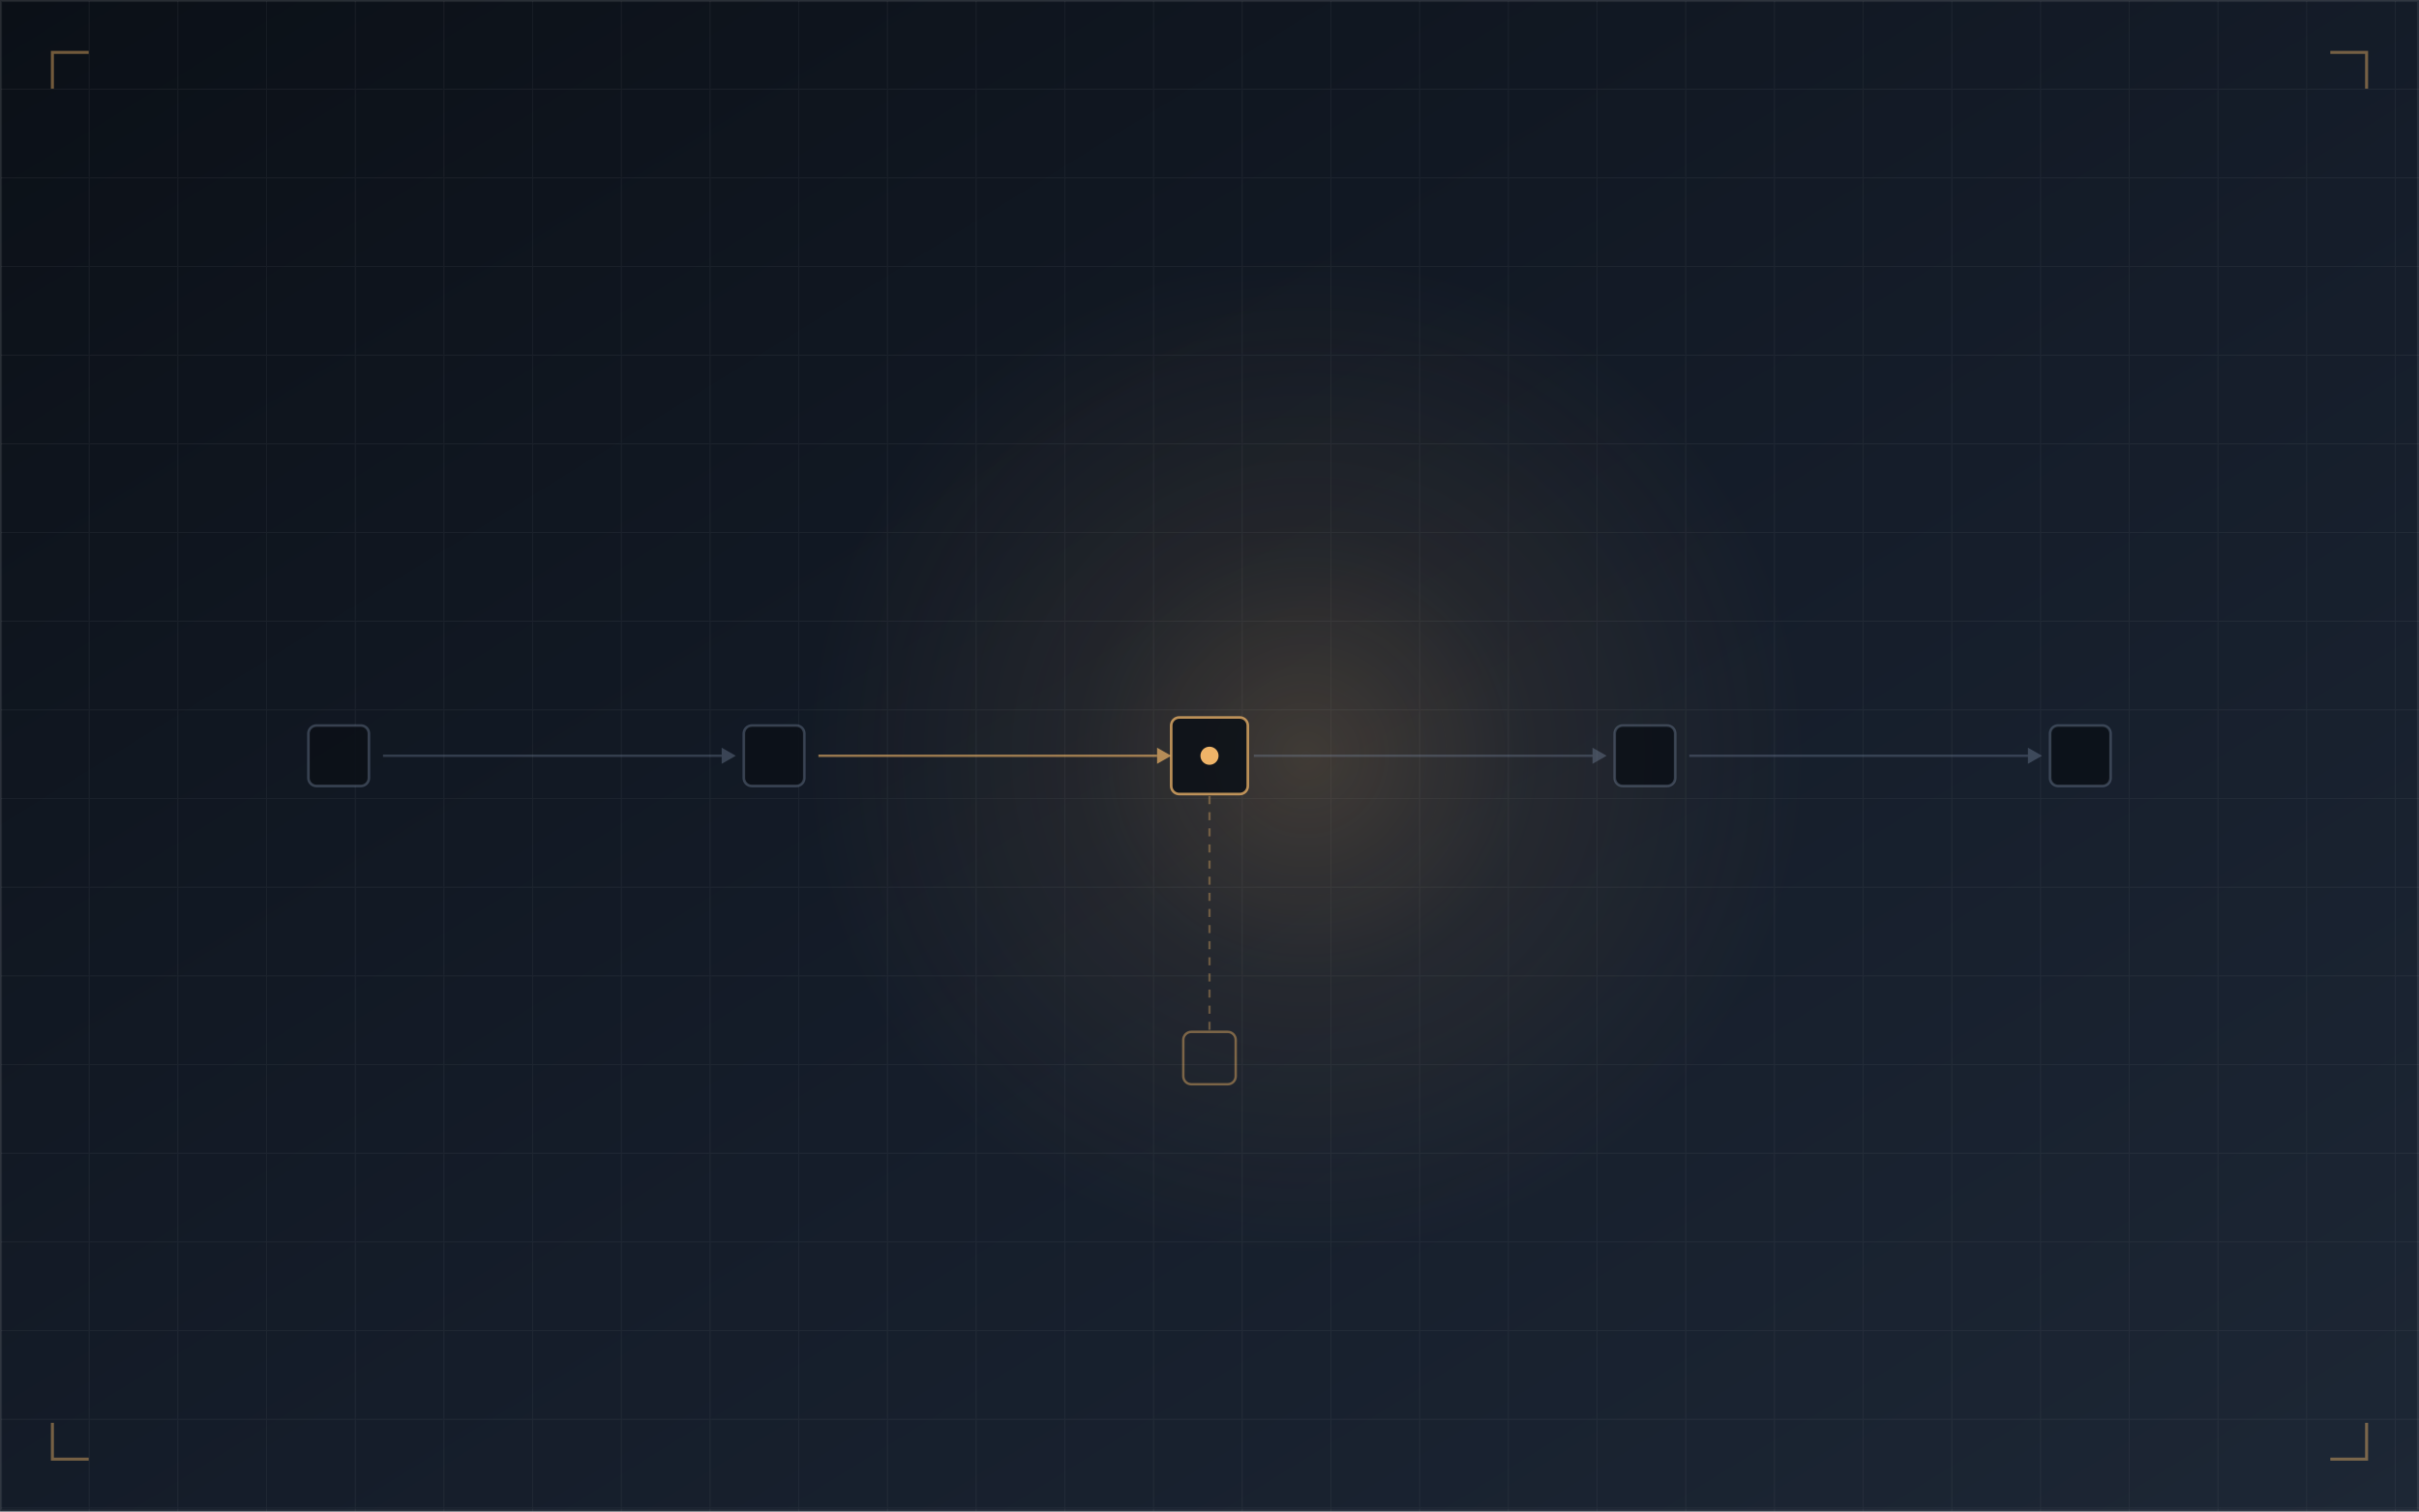
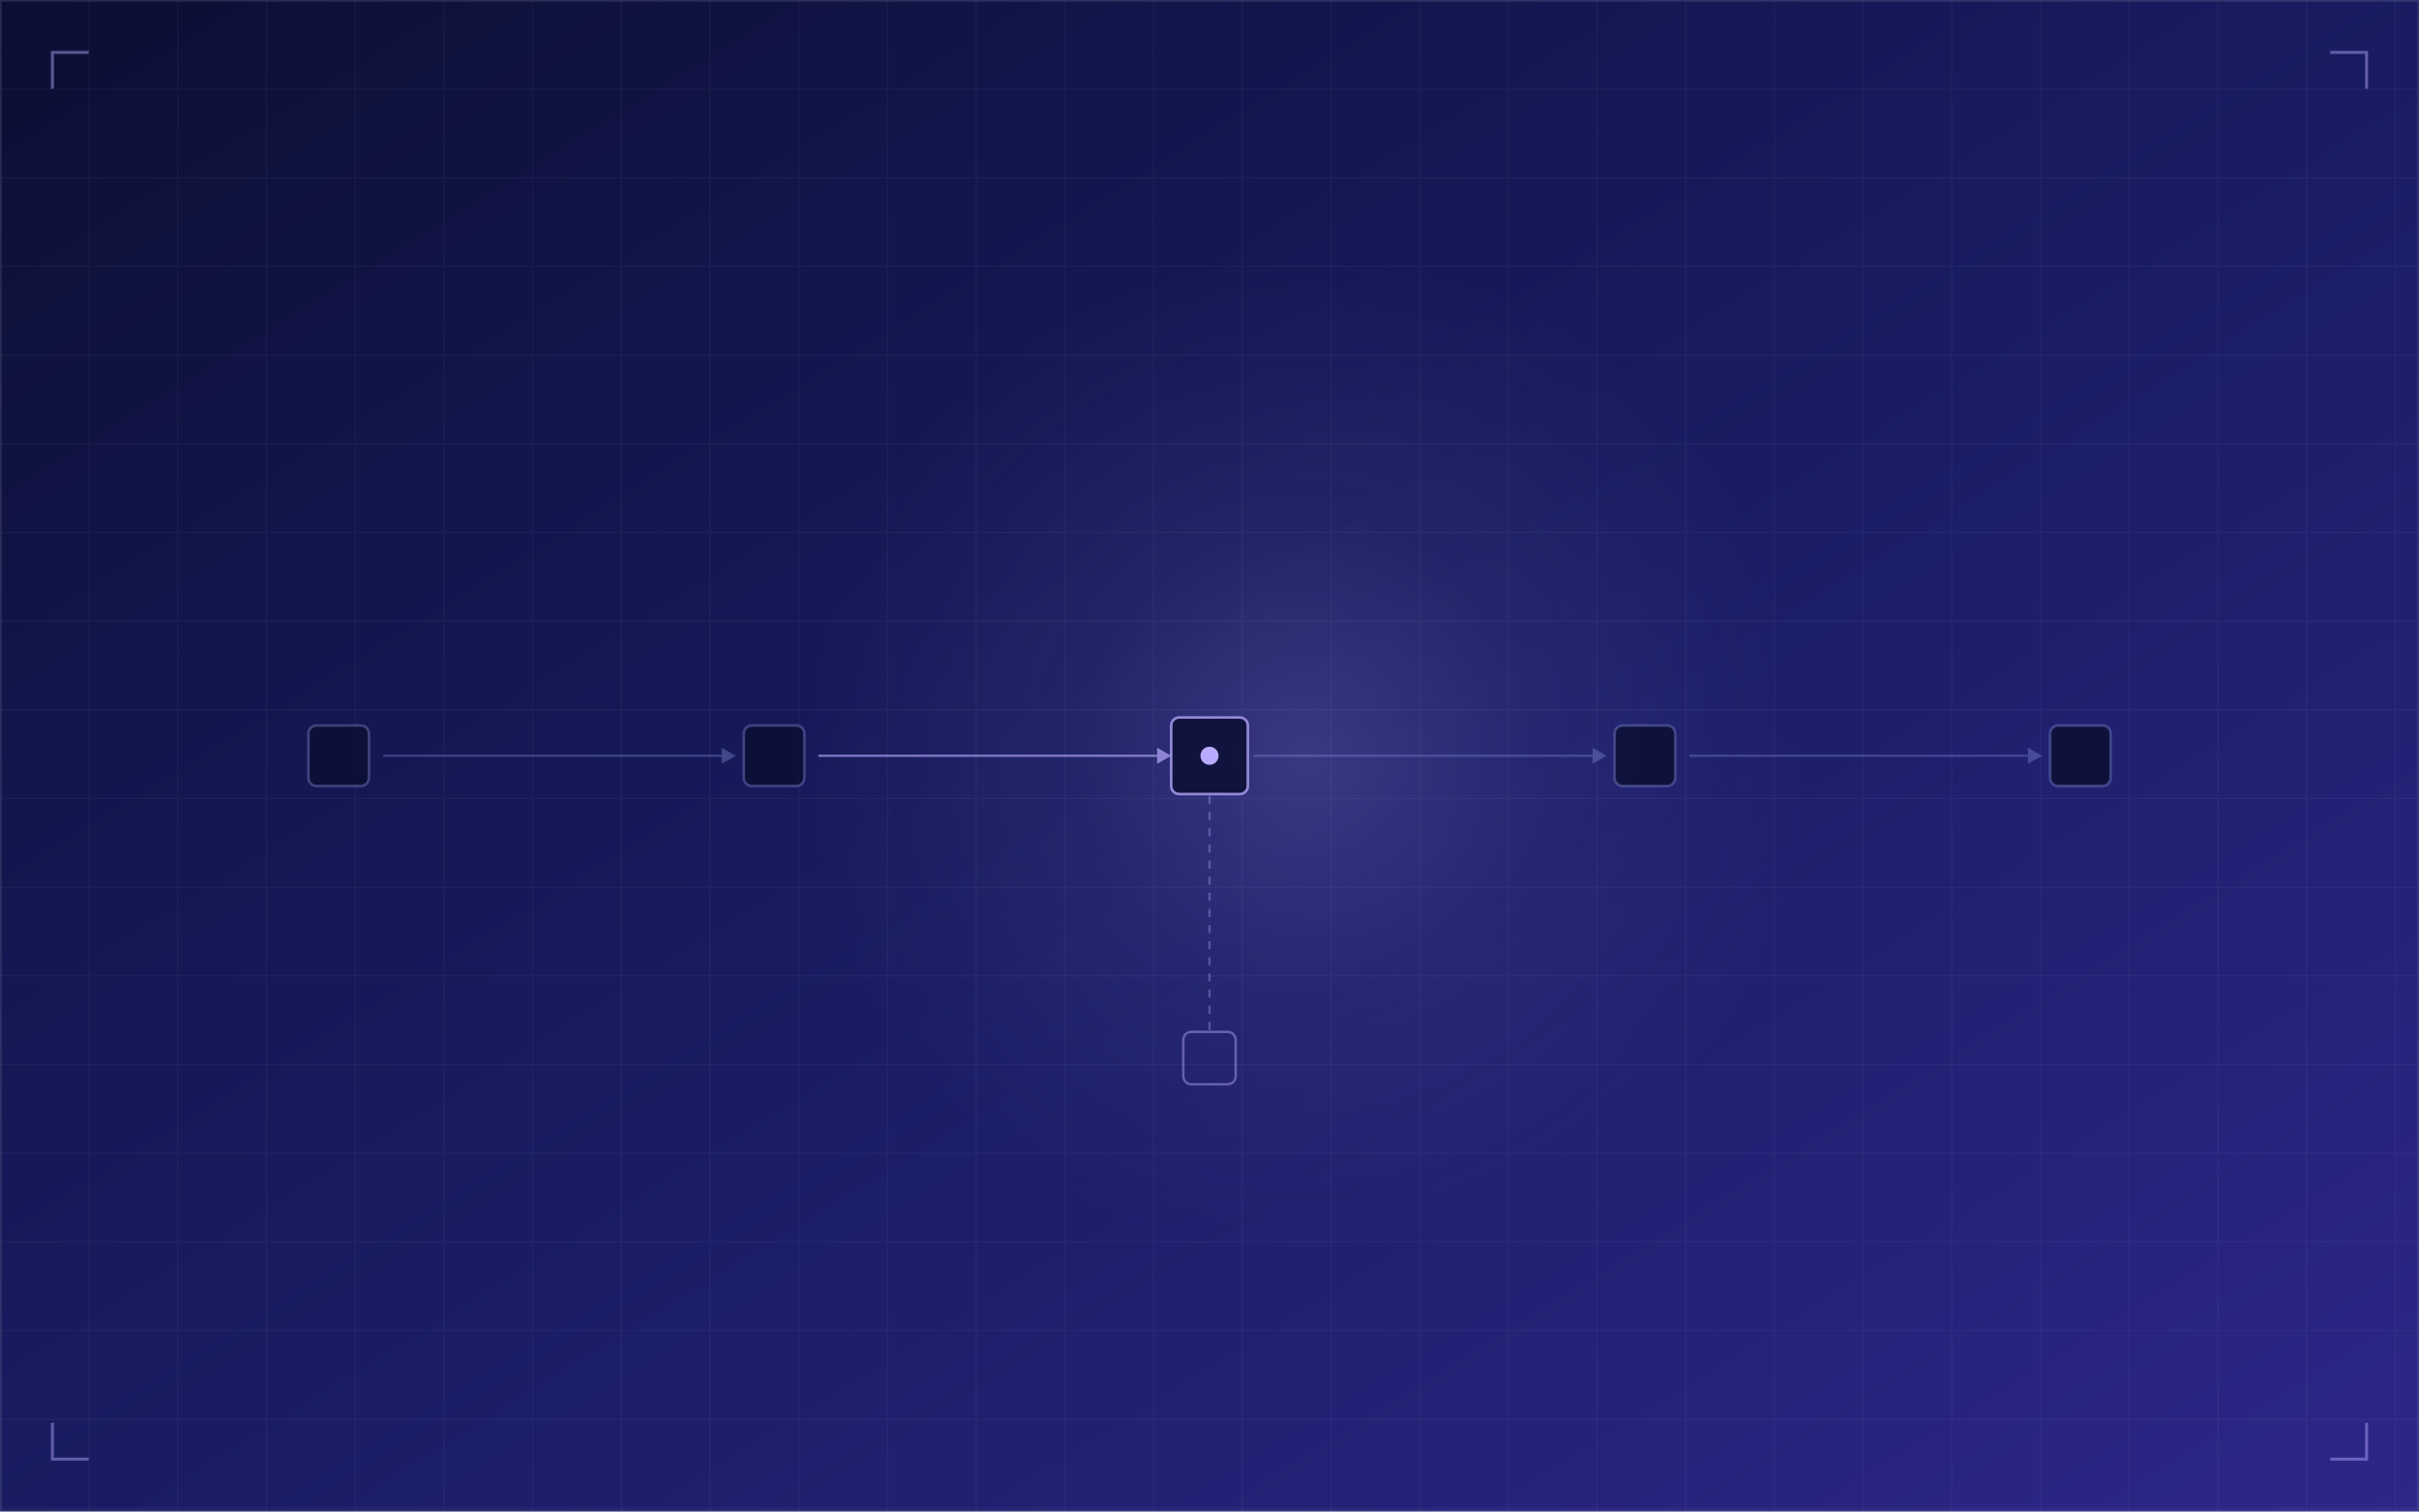
<svg xmlns="http://www.w3.org/2000/svg" viewBox="0 0 1200 750" width="1200" height="750" role="img" aria-hidden="true">
  <defs>
    <linearGradient id="bg-g" x1="0" y1="0" x2="1" y2="1">
-       <stop offset="0%" stop-color="#0B1017" />
-       <stop offset="55%" stop-color="#151D2A" />
-       <stop offset="100%" stop-color="#1D2735" />
+       <stop offset="0%" stop-color="#0B0F33" />
+       <stop offset="55%" stop-color="#1A1D66" />
+       <stop offset="100%" stop-color="#2D2788" />
    </linearGradient>
    <radialGradient id="glow-g" cx="0.5" cy="0.5" r="0.5">
-       <stop offset="0%" stop-color="#EFB468" stop-opacity="0.20" />
-       <stop offset="45%" stop-color="#EFB468" stop-opacity="0.07" />
-       <stop offset="100%" stop-color="#EFB468" stop-opacity="0" />
+       <stop offset="0%" stop-color="#B8AAFF" stop-opacity="0.20" />
+       <stop offset="45%" stop-color="#B8AAFF" stop-opacity="0.07" />
+       <stop offset="100%" stop-color="#B8AAFF" stop-opacity="0" />
    </radialGradient>
    <pattern id="grid-g" width="44" height="44" patternUnits="userSpaceOnUse">
      <path d="M44 0H0V44" fill="none" stroke="#FFFFFF" stroke-opacity="0.045" stroke-width="1" />
    </pattern>
  </defs>
  <rect width="1200" height="750" fill="url(#bg-g)" />
  <rect width="1200" height="750" fill="url(#grid-g)" />
  <circle cx="648" cy="375" r="248" fill="url(#glow-g)" />
-   <line x1="190.0" y1="375.0" x2="358.0" y2="375.0" stroke="#8394AE" stroke-opacity="0.3" stroke-width="1.2" />
-   <path d="M358.0 371.0L365.0 375.0L358.0 379.0Z" fill="#8394AE" fill-opacity="0.35" />
-   <line x1="406.0" y1="375.0" x2="574.0" y2="375.0" stroke="#EFB468" stroke-opacity="0.6" stroke-width="1.2" />
-   <path d="M574.0 371.0L581.0 375.0L574.0 379.0Z" fill="#EFB468" fill-opacity="0.7" />
-   <line x1="622.0" y1="375.0" x2="790.0" y2="375.0" stroke="#8394AE" stroke-opacity="0.3" stroke-width="1.2" />
-   <path d="M790.0 371.0L797.0 375.0L790.0 379.0Z" fill="#8394AE" fill-opacity="0.35" />
-   <line x1="838.0" y1="375.0" x2="1006.0" y2="375.0" stroke="#8394AE" stroke-opacity="0.3" stroke-width="1.2" />
-   <path d="M1006.0 371.0L1013.0 375.0L1006.0 379.0Z" fill="#8394AE" fill-opacity="0.35" />
-   <rect x="153.0" y="360.0" width="30" height="30" rx="4" fill="#0B1017" fill-opacity="0.85" stroke="#8394AE" stroke-opacity="0.35" stroke-width="1.3" />
-   <rect x="369.0" y="360.0" width="30" height="30" rx="4" fill="#0B1017" fill-opacity="0.85" stroke="#8394AE" stroke-opacity="0.35" stroke-width="1.3" />
-   <rect x="581.0" y="356.0" width="38" height="38" rx="4" fill="#0B1017" fill-opacity="0.85" stroke="#EFB468" stroke-opacity="0.75" stroke-width="1.3" />
-   <circle cx="600.0" cy="375.0" r="4.5" fill="#EFB468" />
-   <rect x="801.0" y="360.0" width="30" height="30" rx="4" fill="#0B1017" fill-opacity="0.85" stroke="#8394AE" stroke-opacity="0.35" stroke-width="1.3" />
-   <rect x="1017.0" y="360.0" width="30" height="30" rx="4" fill="#0B1017" fill-opacity="0.85" stroke="#8394AE" stroke-opacity="0.35" stroke-width="1.3" />
-   <path d="M600.0 395.0V511.0" fill="none" stroke="#EFB468" stroke-opacity="0.35" stroke-width="1.1" stroke-dasharray="4 4" />
-   <rect x="587.0" y="512.0" width="26" height="26" rx="4" fill="none" stroke="#EFB468" stroke-opacity="0.45" stroke-width="1.2" />
-   <path d="M26 44V26H44" fill="none" stroke="#EFB468" stroke-opacity="0.45" stroke-width="1.5" />
-   <path d="M1174 44V26H1156" fill="none" stroke="#EFB468" stroke-opacity="0.45" stroke-width="1.5" />
-   <path d="M26 706V724H44" fill="none" stroke="#EFB468" stroke-opacity="0.45" stroke-width="1.5" />
-   <path d="M1174 706V724H1156" fill="none" stroke="#EFB468" stroke-opacity="0.45" stroke-width="1.5" />
+   <line x1="190.0" y1="375.0" x2="358.0" y2="375.0" stroke="#8E9BE6" stroke-opacity="0.3" stroke-width="1.2" />
+   <path d="M358.0 371.0L365.0 375.0L358.0 379.0Z" fill="#8E9BE6" fill-opacity="0.35" />
+   <line x1="406.0" y1="375.0" x2="574.0" y2="375.0" stroke="#B8AAFF" stroke-opacity="0.6" stroke-width="1.2" />
+   <path d="M574.0 371.0L581.0 375.0L574.0 379.0Z" fill="#B8AAFF" fill-opacity="0.7" />
+   <line x1="622.0" y1="375.0" x2="790.0" y2="375.0" stroke="#8E9BE6" stroke-opacity="0.3" stroke-width="1.2" />
+   <path d="M790.0 371.0L797.0 375.0L790.0 379.0Z" fill="#8E9BE6" fill-opacity="0.35" />
+   <line x1="838.0" y1="375.0" x2="1006.0" y2="375.0" stroke="#8E9BE6" stroke-opacity="0.3" stroke-width="1.2" />
+   <path d="M1006.0 371.0L1013.0 375.0L1006.0 379.0Z" fill="#8E9BE6" fill-opacity="0.35" />
+   <rect x="153.0" y="360.0" width="30" height="30" rx="4" fill="#0B0F33" fill-opacity="0.85" stroke="#8E9BE6" stroke-opacity="0.35" stroke-width="1.3" />
+   <rect x="369.0" y="360.0" width="30" height="30" rx="4" fill="#0B0F33" fill-opacity="0.85" stroke="#8E9BE6" stroke-opacity="0.35" stroke-width="1.3" />
+   <rect x="581.0" y="356.0" width="38" height="38" rx="4" fill="#0B0F33" fill-opacity="0.85" stroke="#B8AAFF" stroke-opacity="0.75" stroke-width="1.3" />
+   <circle cx="600.0" cy="375.0" r="4.5" fill="#B8AAFF" />
+   <rect x="801.0" y="360.0" width="30" height="30" rx="4" fill="#0B0F33" fill-opacity="0.85" stroke="#8E9BE6" stroke-opacity="0.35" stroke-width="1.3" />
+   <rect x="1017.0" y="360.0" width="30" height="30" rx="4" fill="#0B0F33" fill-opacity="0.85" stroke="#8E9BE6" stroke-opacity="0.35" stroke-width="1.3" />
+   <path d="M600.0 395.0V511.0" fill="none" stroke="#B8AAFF" stroke-opacity="0.35" stroke-width="1.1" stroke-dasharray="4 4" />
+   <rect x="587.0" y="512.0" width="26" height="26" rx="4" fill="none" stroke="#B8AAFF" stroke-opacity="0.45" stroke-width="1.2" />
+   <path d="M26 44V26H44" fill="none" stroke="#B8AAFF" stroke-opacity="0.45" stroke-width="1.5" />
+   <path d="M1174 44V26H1156" fill="none" stroke="#B8AAFF" stroke-opacity="0.45" stroke-width="1.5" />
+   <path d="M26 706V724H44" fill="none" stroke="#B8AAFF" stroke-opacity="0.45" stroke-width="1.5" />
+   <path d="M1174 706V724H1156" fill="none" stroke="#B8AAFF" stroke-opacity="0.45" stroke-width="1.5" />
  <rect x="0.5" y="0.5" width="1199" height="749" fill="none" stroke="#FFFFFF" stroke-opacity="0.08" />
</svg>
